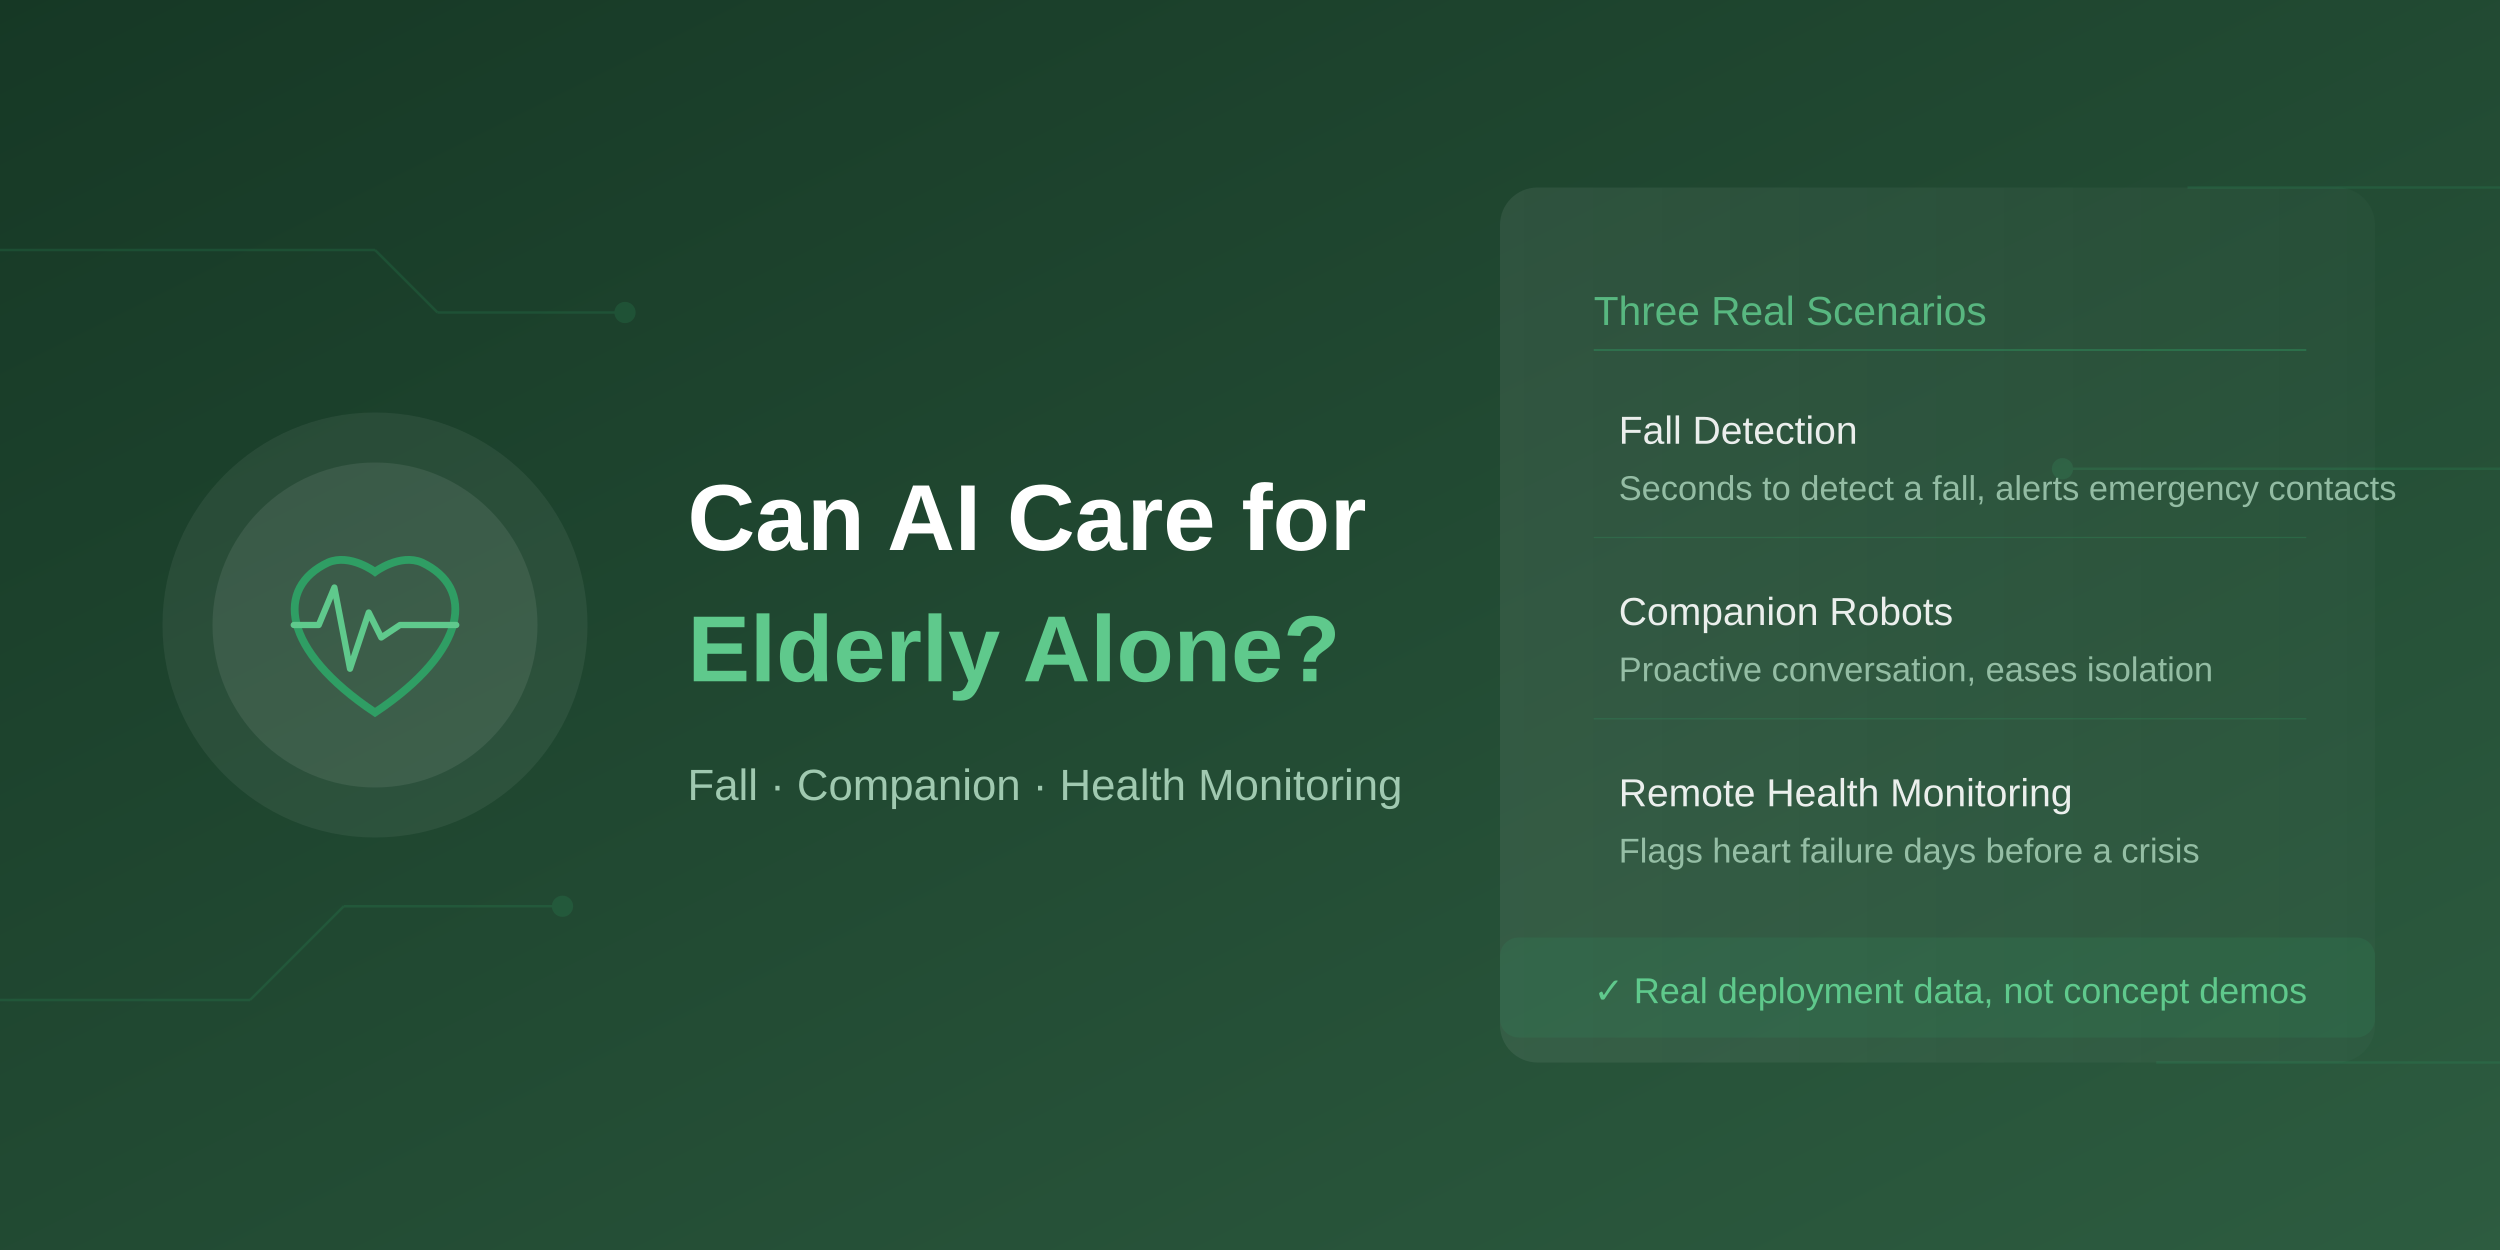
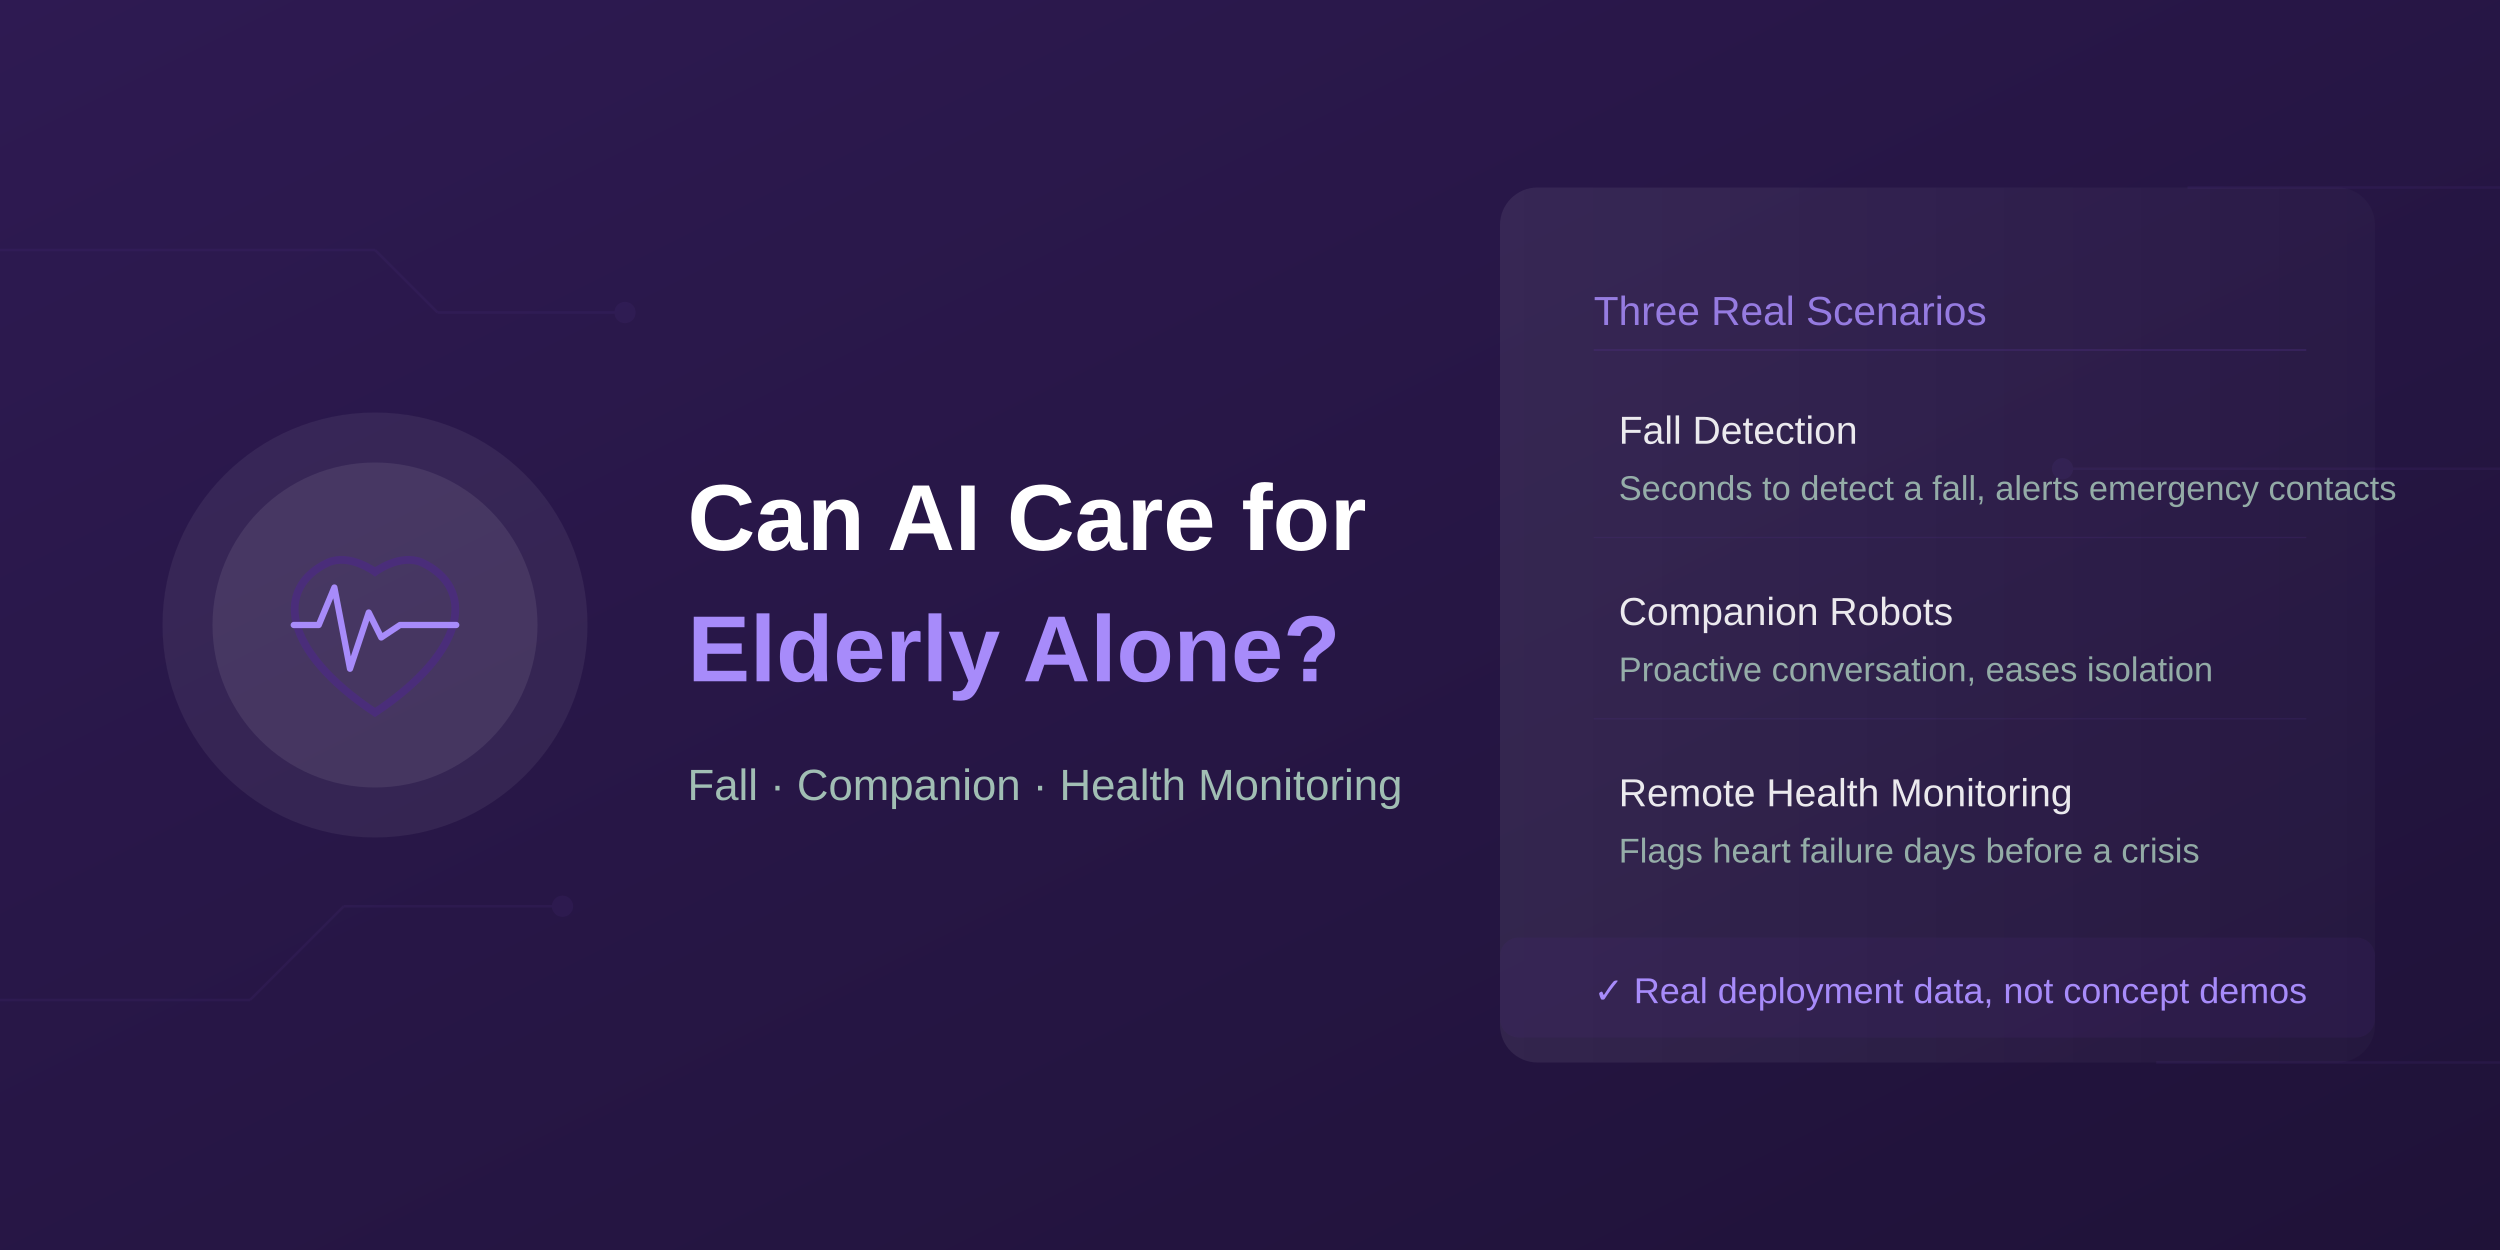
<svg xmlns="http://www.w3.org/2000/svg" width="800" height="400" viewBox="0 0 800 400">
  <defs>
    <linearGradient id="bg" x1="0%" y1="0%" x2="100%" y2="100%">
-       <stop offset="0%" style="stop-color:#163825;stop-opacity:1" />
-       <stop offset="100%" style="stop-color:#2d5c40;stop-opacity:1" />
+       <stop offset="0%" style="stop-color:#2e1a52;stop-opacity:1" />
+       <stop offset="100%" style="stop-color:#1f1238;stop-opacity:1" />
    </linearGradient>
    <linearGradient id="panel" x1="0%" y1="0%" x2="100%" y2="0%">
      <stop offset="0%" style="stop-color:#ffffff;stop-opacity:0.07" />
      <stop offset="100%" style="stop-color:#ffffff;stop-opacity:0.02" />
    </linearGradient>
  </defs>
  <rect width="800" height="400" fill="url(#bg)" />
-   <g stroke="#2f9e64" stroke-width="0.8" opacity="0.18">
+   <g stroke="#4a2d7a" stroke-width="0.8" opacity="0.18">
    <line x1="0" y1="80" x2="120" y2="80" />
    <line x1="120" y1="80" x2="140" y2="100" />
    <line x1="140" y1="100" x2="200" y2="100" />
-     <circle cx="200" cy="100" r="3" fill="#2f9e64" />
+     <circle cx="200" cy="100" r="3" fill="#4a2d7a" />
    <line x1="0" y1="320" x2="80" y2="320" />
    <line x1="80" y1="320" x2="110" y2="290" />
    <line x1="110" y1="290" x2="180" y2="290" />
-     <circle cx="180" cy="290" r="3" fill="#2f9e64" />
+     <circle cx="180" cy="290" r="3" fill="#4a2d7a" />
    <line x1="700" y1="60" x2="800" y2="60" />
    <line x1="690" y1="340" x2="800" y2="340" />
    <line x1="660" y1="150" x2="800" y2="150" />
-     <circle cx="660" cy="150" r="3" fill="#2f9e64" />
+     <circle cx="660" cy="150" r="3" fill="#4a2d7a" />
  </g>
  <circle cx="120" cy="200" r="68" fill="#ffffff" fill-opacity="0.06" />
  <circle cx="120" cy="200" r="52" fill="#ffffff" fill-opacity="0.08" />
-   <path d="M120 228 C90 208 88 188 105 180 C112 177 120 183 120 183 C120 183 128 177 135 180 C152 188 150 208 120 228Z" fill="none" stroke="#2f9e64" stroke-width="2.5" />
-   <polyline points="94,200 102,200 107,188 112,214 118,196 122,204 128,200 146,200" fill="none" stroke="#5fc98c" stroke-width="2" stroke-linejoin="round" stroke-linecap="round" />
+   <path d="M120 228 C90 208 88 188 105 180 C112 177 120 183 120 183 C120 183 128 177 135 180 C152 188 150 208 120 228Z" fill="none" stroke="#4a2d7a" stroke-width="2.5" />
+   <polyline points="94,200 102,200 107,188 112,214 118,196 122,204 128,200 146,200" fill="none" stroke="#a78bfa" stroke-width="2" stroke-linejoin="round" stroke-linecap="round" />
  <rect x="480" y="60" width="280" height="280" rx="12" fill="url(#panel)" />
-   <text x="510" y="104" font-family="Arial,sans-serif" font-size="13" fill="#5fc98c" opacity="0.85">Three Real Scenarios</text>
-   <line x1="510" y1="112" x2="738" y2="112" stroke="#2f9e64" stroke-width="0.6" opacity="0.4" />
+   <text x="510" y="104" font-family="Arial,sans-serif" font-size="13" fill="#a78bfa" opacity="0.85">Three Real Scenarios</text>
+   <line x1="510" y1="112" x2="738" y2="112" stroke="#4a2d7a" stroke-width="0.6" opacity="0.4" />
  <text x="518" y="142" font-family="Arial,sans-serif" font-size="12.5" fill="#ffffff" opacity="0.9">Fall Detection</text>
  <text x="518" y="160" font-family="Arial,sans-serif" font-size="11" fill="#bfe8cf" opacity="0.7">Seconds to detect a fall, alerts emergency contacts</text>
-   <line x1="510" y1="172" x2="738" y2="172" stroke="#2f9e64" stroke-width="0.4" opacity="0.25" />
+   <line x1="510" y1="172" x2="738" y2="172" stroke="#4a2d7a" stroke-width="0.4" opacity="0.25" />
  <text x="518" y="200" font-family="Arial,sans-serif" font-size="12.5" fill="#ffffff" opacity="0.9">Companion Robots</text>
  <text x="518" y="218" font-family="Arial,sans-serif" font-size="11" fill="#bfe8cf" opacity="0.7">Proactive conversation, eases isolation</text>
-   <line x1="510" y1="230" x2="738" y2="230" stroke="#2f9e64" stroke-width="0.4" opacity="0.25" />
+   <line x1="510" y1="230" x2="738" y2="230" stroke="#4a2d7a" stroke-width="0.4" opacity="0.25" />
  <text x="518" y="258" font-family="Arial,sans-serif" font-size="12.5" fill="#ffffff" opacity="0.9">Remote Health Monitoring</text>
  <text x="518" y="276" font-family="Arial,sans-serif" font-size="11" fill="#bfe8cf" opacity="0.7">Flags heart failure days before a crisis</text>
-   <rect x="480" y="300" width="280" height="32" rx="6" fill="#2f9e64" fill-opacity="0.15" />
-   <text x="510" y="321" font-family="Arial,sans-serif" font-size="11.5" fill="#5fc98c">✓ Real deployment data, not concept demos</text>
+   <rect x="480" y="300" width="280" height="32" rx="6" fill="#4a2d7a" fill-opacity="0.15" />
+   <text x="510" y="321" font-family="Arial,sans-serif" font-size="11.5" fill="#a78bfa">✓ Real deployment data, not concept demos</text>
  <text x="220" y="176" font-family="Arial,sans-serif" font-size="30" font-weight="700" fill="#ffffff">Can AI Care for</text>
-   <text x="220" y="218" font-family="Arial,sans-serif" font-size="30" font-weight="700" fill="#5fc98c">Elderly Alone?</text>
+   <text x="220" y="218" font-family="Arial,sans-serif" font-size="30" font-weight="700" fill="#a78bfa">Elderly Alone?</text>
  <text x="220" y="256" font-family="Arial,sans-serif" font-size="14" fill="#bfe8cf" opacity="0.8">Fall · Companion · Health Monitoring</text>
</svg>
